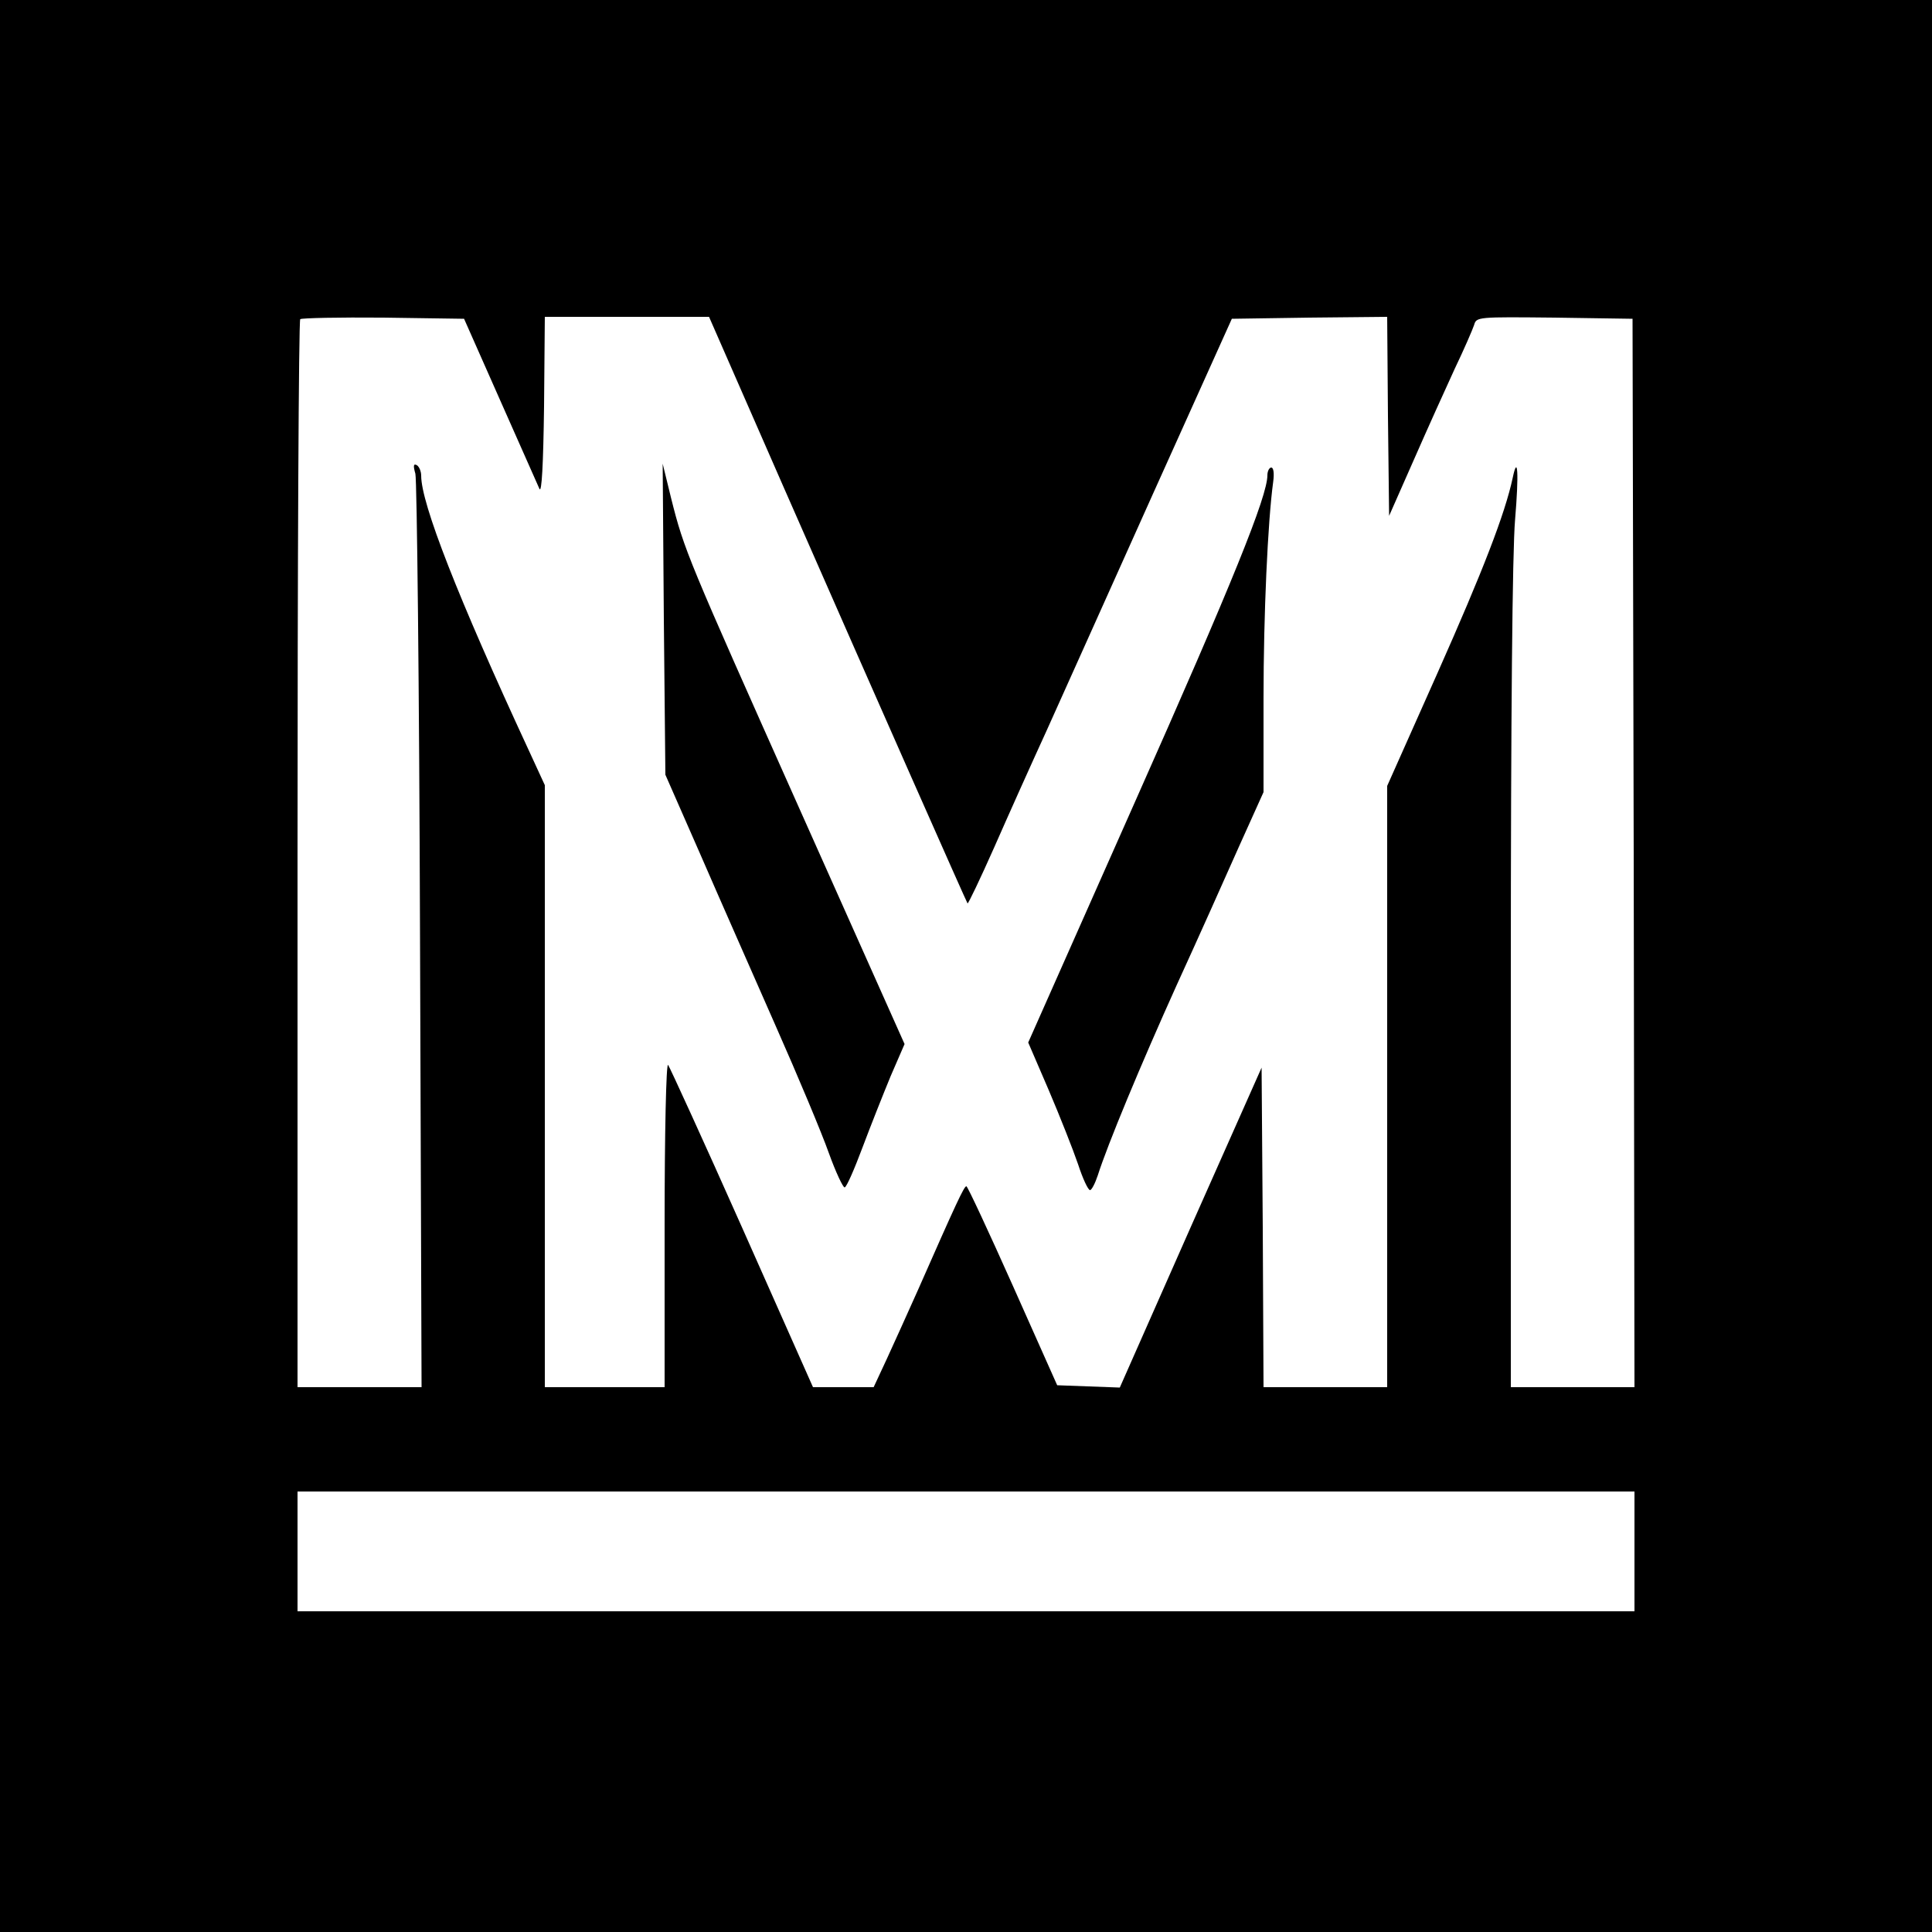
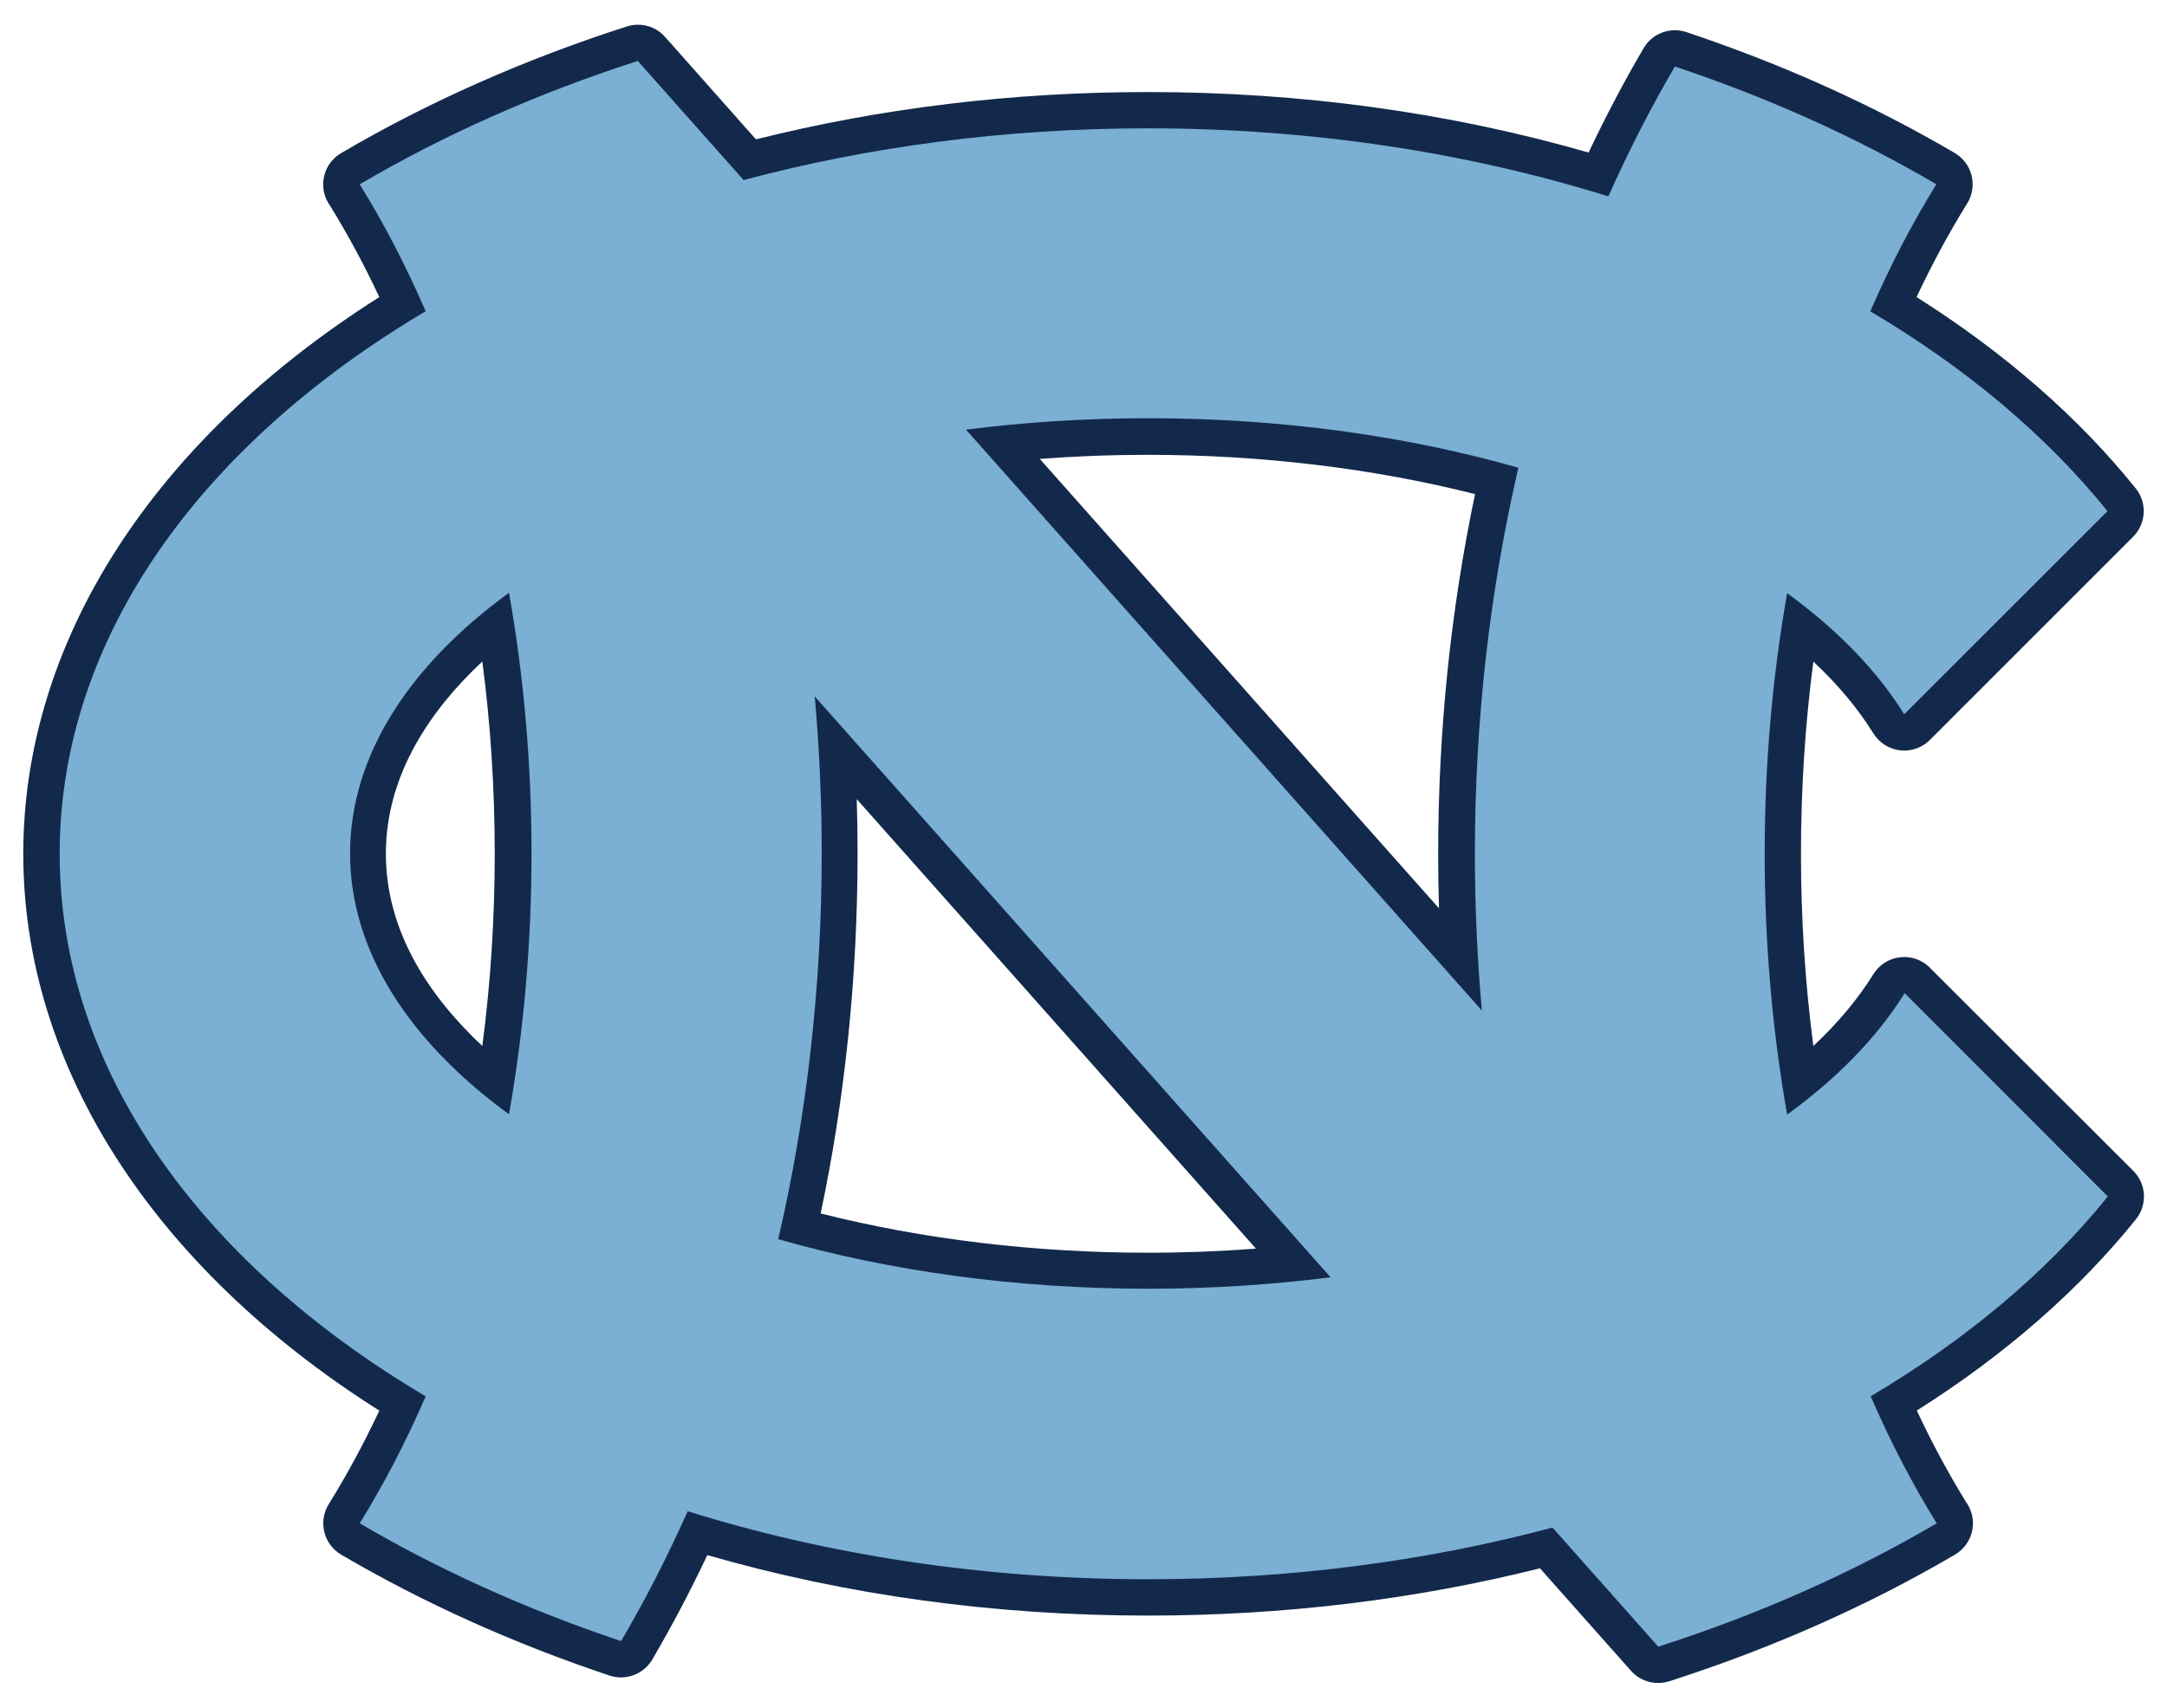
- <svg xmlns="http://www.w3.org/2000/svg" version="1.0" width="500pt" height="500pt" viewBox="0 0 500 500" preserveAspectRatio="xMidYMid meet">
-   <g transform="translate(0,500) scale(0.1,-0.1)" fill="#000000" stroke="none">
-     <path d="M0 2500 l0 -2500 2500 0 2500 0 0 2500 0 2500 -2500 0 -2500 0 0 -2500z m1294 1465 c51 -115 97 -219 102 -230 6 -13 10 63 12 213 l2 232 213 0 212 0 194 -443 c248 -565 472 -1071 475 -1075 2 -1 33 64 69 145 36 82 97 218 136 303 38 85 162 360 274 610 l205 455 201 3 201 2 2 -257 3 -258 64 145 c35 80 83 186 106 236 24 50 46 101 50 113 6 21 9 21 208 19 l202 -3 3 -1382 2 -1383 -160 0 -160 0 0 1059 c0 675 4 1106 11 1186 10 120 7 171 -6 109 -20 -94 -78 -243 -194 -504 l-131 -294 0 -778 0 -778 -160 0 -160 0 -2 414 -3 413 -184 -414 -183 -414 -81 3 -81 3 -115 258 c-63 141 -117 257 -120 257 -6 0 -26 -43 -126 -270 -26 -58 -62 -138 -80 -177 l-34 -73 -78 0 -79 0 -183 412 c-101 227 -188 417 -192 422 -5 6 -9 -178 -9 -412 l0 -422 -155 0 -155 0 0 779 0 779 -41 89 c-185 399 -279 640 -279 712 0 11 -5 23 -11 27 -9 5 -10 -1 -4 -22 4 -16 10 -554 12 -1196 l4 -1168 -160 0 -161 0 0 1378 c0 758 3 1382 7 1386 4 3 101 5 215 4 l209 -3 93 -210z m2936 -2980 l0 -155 -1730 0 -1730 0 0 155 0 155 1730 0 1730 0 0 -155z" />
-     <path d="M1718 3397 l4 -402 90 -205 c49 -113 137 -312 195 -444 58 -131 120 -279 138 -330 18 -50 37 -90 41 -89 5 1 25 47 46 103 21 56 54 139 73 185 l36 83 -272 609 c-291 652 -298 668 -332 803 l-22 90 3 -403z" />
-     <path d="M3280 3770 c0 -54 -90 -277 -343 -846 l-276 -622 53 -123 c29 -68 63 -154 76 -192 12 -37 26 -67 31 -67 4 0 13 17 20 38 25 79 111 286 204 492 54 118 126 279 161 358 l64 142 0 243 c0 217 11 458 25 560 3 22 1 37 -5 37 -5 0 -10 -9 -10 -20z" />
-   </g>
+ <svg xmlns="http://www.w3.org/2000/svg" viewBox="0 0 170 134">
+   <path d="m112.89 71.28-31.32-35.27c2.802-.213 5.639-.32 8.483-.32 8.867 0 17.68 1.061 25.663 3.083-1.918 9.139-2.892 18.621-2.892 28.228 0 1.427.023 2.857.065 4.285m-14.36 26.694c-2.813.214-5.648.323-8.482.323-8.868 0-17.682-1.061-25.665-3.082 1.922-9.136 2.894-18.62 2.894-28.228 0-1.428-.021-2.857-.065-4.285l31.318 35.272zm-60.69-15.9c-3.988-3.73-7.567-8.824-7.567-15.087 0-6.264 3.579-11.357 7.567-15.086.646 4.938.973 9.992.973 15.086s-.327 10.151-.973 15.087m113.56-6.15c-.538-.536-1.265-.833-2.014-.833-.108 0-.218.007-.328.019-.862.099-1.634.589-2.091 1.328-1.209 1.95-2.786 3.835-4.71 5.636-.645-4.936-.971-9.99-.971-15.083s.326-10.145.971-15.083c1.924 1.801 3.501 3.686 4.71 5.636.457.739 1.229 1.228 2.091 1.328.11.013.22.02.327.02.75 0 1.477-.299 2.015-.834l15.942-15.945c1.03-1.027 1.117-2.666.205-3.797-4.511-5.603-10.287-10.643-17.192-15.011 1.222-2.602 2.555-5.067 3.972-7.35.405-.651.529-1.438.345-2.183s-.661-1.383-1.321-1.77c-6.434-3.78-13.516-6.972-21.053-9.488-.295-.099-.601-.147-.901-.147-.989 0-1.934.517-2.455 1.406-1.529 2.608-2.975 5.356-4.318 8.192-10.943-3.152-22.56-4.748-34.575-4.748-10.585 0-20.918 1.247-30.744 3.713l-7.13-8.04c-.544-.619-1.324-.957-2.123-.957-.291 0-.585.044-.87.137-8.044 2.581-15.59 5.927-22.425 9.941-.734.432-1.237 1.17-1.37 2.012-.119.755.072 1.523.522 2.133 1.37 2.226 2.662 4.622 3.849 7.151-17.788 11.263-27.932 27.075-27.932 43.69 0 16.617 10.144 32.426 27.932 43.69-1.222 2.6-2.554 5.062-3.97 7.345-.404.653-.527 1.439-.344 2.184.184.743.66 1.383 1.322 1.772 6.431 3.777 13.515 6.97 21.049 9.486.298.1.603.146.901.146.989 0 1.935-.516 2.459-1.406 1.528-2.609 2.975-5.356 4.315-8.188 10.937 3.149 22.554 4.744 34.576 4.744 10.591 0 20.925-1.248 30.744-3.711l7.142 8.045c.55.619 1.328.956 2.128.956.29 0 .583-.043.872-.136 8.044-2.582 15.588-5.927 22.423-9.942.732-.432 1.234-1.168 1.37-2.008.118-.754-.071-1.523-.521-2.133-1.373-2.228-2.662-4.629-3.852-7.159 6.905-4.367 12.681-9.408 17.192-15.01.912-1.132.825-2.77-.205-3.797l-15.95-15.93z" fill="#13294B" />
+   <path fill="#7BAFD4" d="m140.2 87.45c-1.147-6.496-1.762-13.356-1.762-20.451 0-7.094.615-13.956 1.762-20.452 3.922 2.856 7.046 6.056 9.184 9.505l15.945-15.943c-4.783-5.939-11.104-11.239-18.603-15.68 1.547-3.565 3.28-6.903 5.182-9.967-6.225-3.657-13.111-6.77-20.512-9.242-1.89 3.225-3.634 6.631-5.22 10.189-10.973-3.421-23.214-5.339-36.128-5.339-11.208 0-21.91 1.443-31.714 4.059l-8.3-9.347c-7.884 2.538-15.224 5.808-21.824 9.686l.036.041c1.889 3.049 3.611 6.369 5.148 9.915-17.611 10.427-28.713 25.635-28.713 42.575 0 16.938 11.102 32.145 28.713 42.572-1.544 3.566-3.278 6.901-5.177 9.963 6.225 3.657 13.111 6.77 20.509 9.243 1.892-3.226 3.634-6.628 5.221-10.187 10.973 3.421 23.215 5.335 36.129 5.335 11.208 0 21.912-1.439 31.717-4.056l8.297 9.346c7.912-2.539 15.254-5.807 21.852-9.685l-.036-.041c-1.89-3.051-3.612-6.373-5.152-9.922 7.499-4.439 13.82-9.741 18.603-15.679l-15.94-15.954c-2.138 3.45-5.262 6.649-9.184 9.505m-100.3 0c-7.831-5.714-12.469-12.795-12.469-20.467 0-7.673 4.638-14.754 12.468-20.458 1.149 6.497 1.764 13.361 1.764 20.458s-.615 13.959-1.764 20.456m50.15 13.7c-10.479 0-20.352-1.406-29.031-3.888 2.212-9.522 3.412-19.697 3.412-30.268 0-4.175-.185-8.288-.548-12.324l40.467 45.58c-4.593.586-9.379.9-14.3.9m26.17-21.83-40.472-45.584c4.596-.585 9.383-.896 14.305-.896 10.479 0 20.352 1.406 29.031 3.887-2.211 9.524-3.412 19.698-3.412 30.27 0 4.174.186 8.287.548 12.323" />
</svg>
